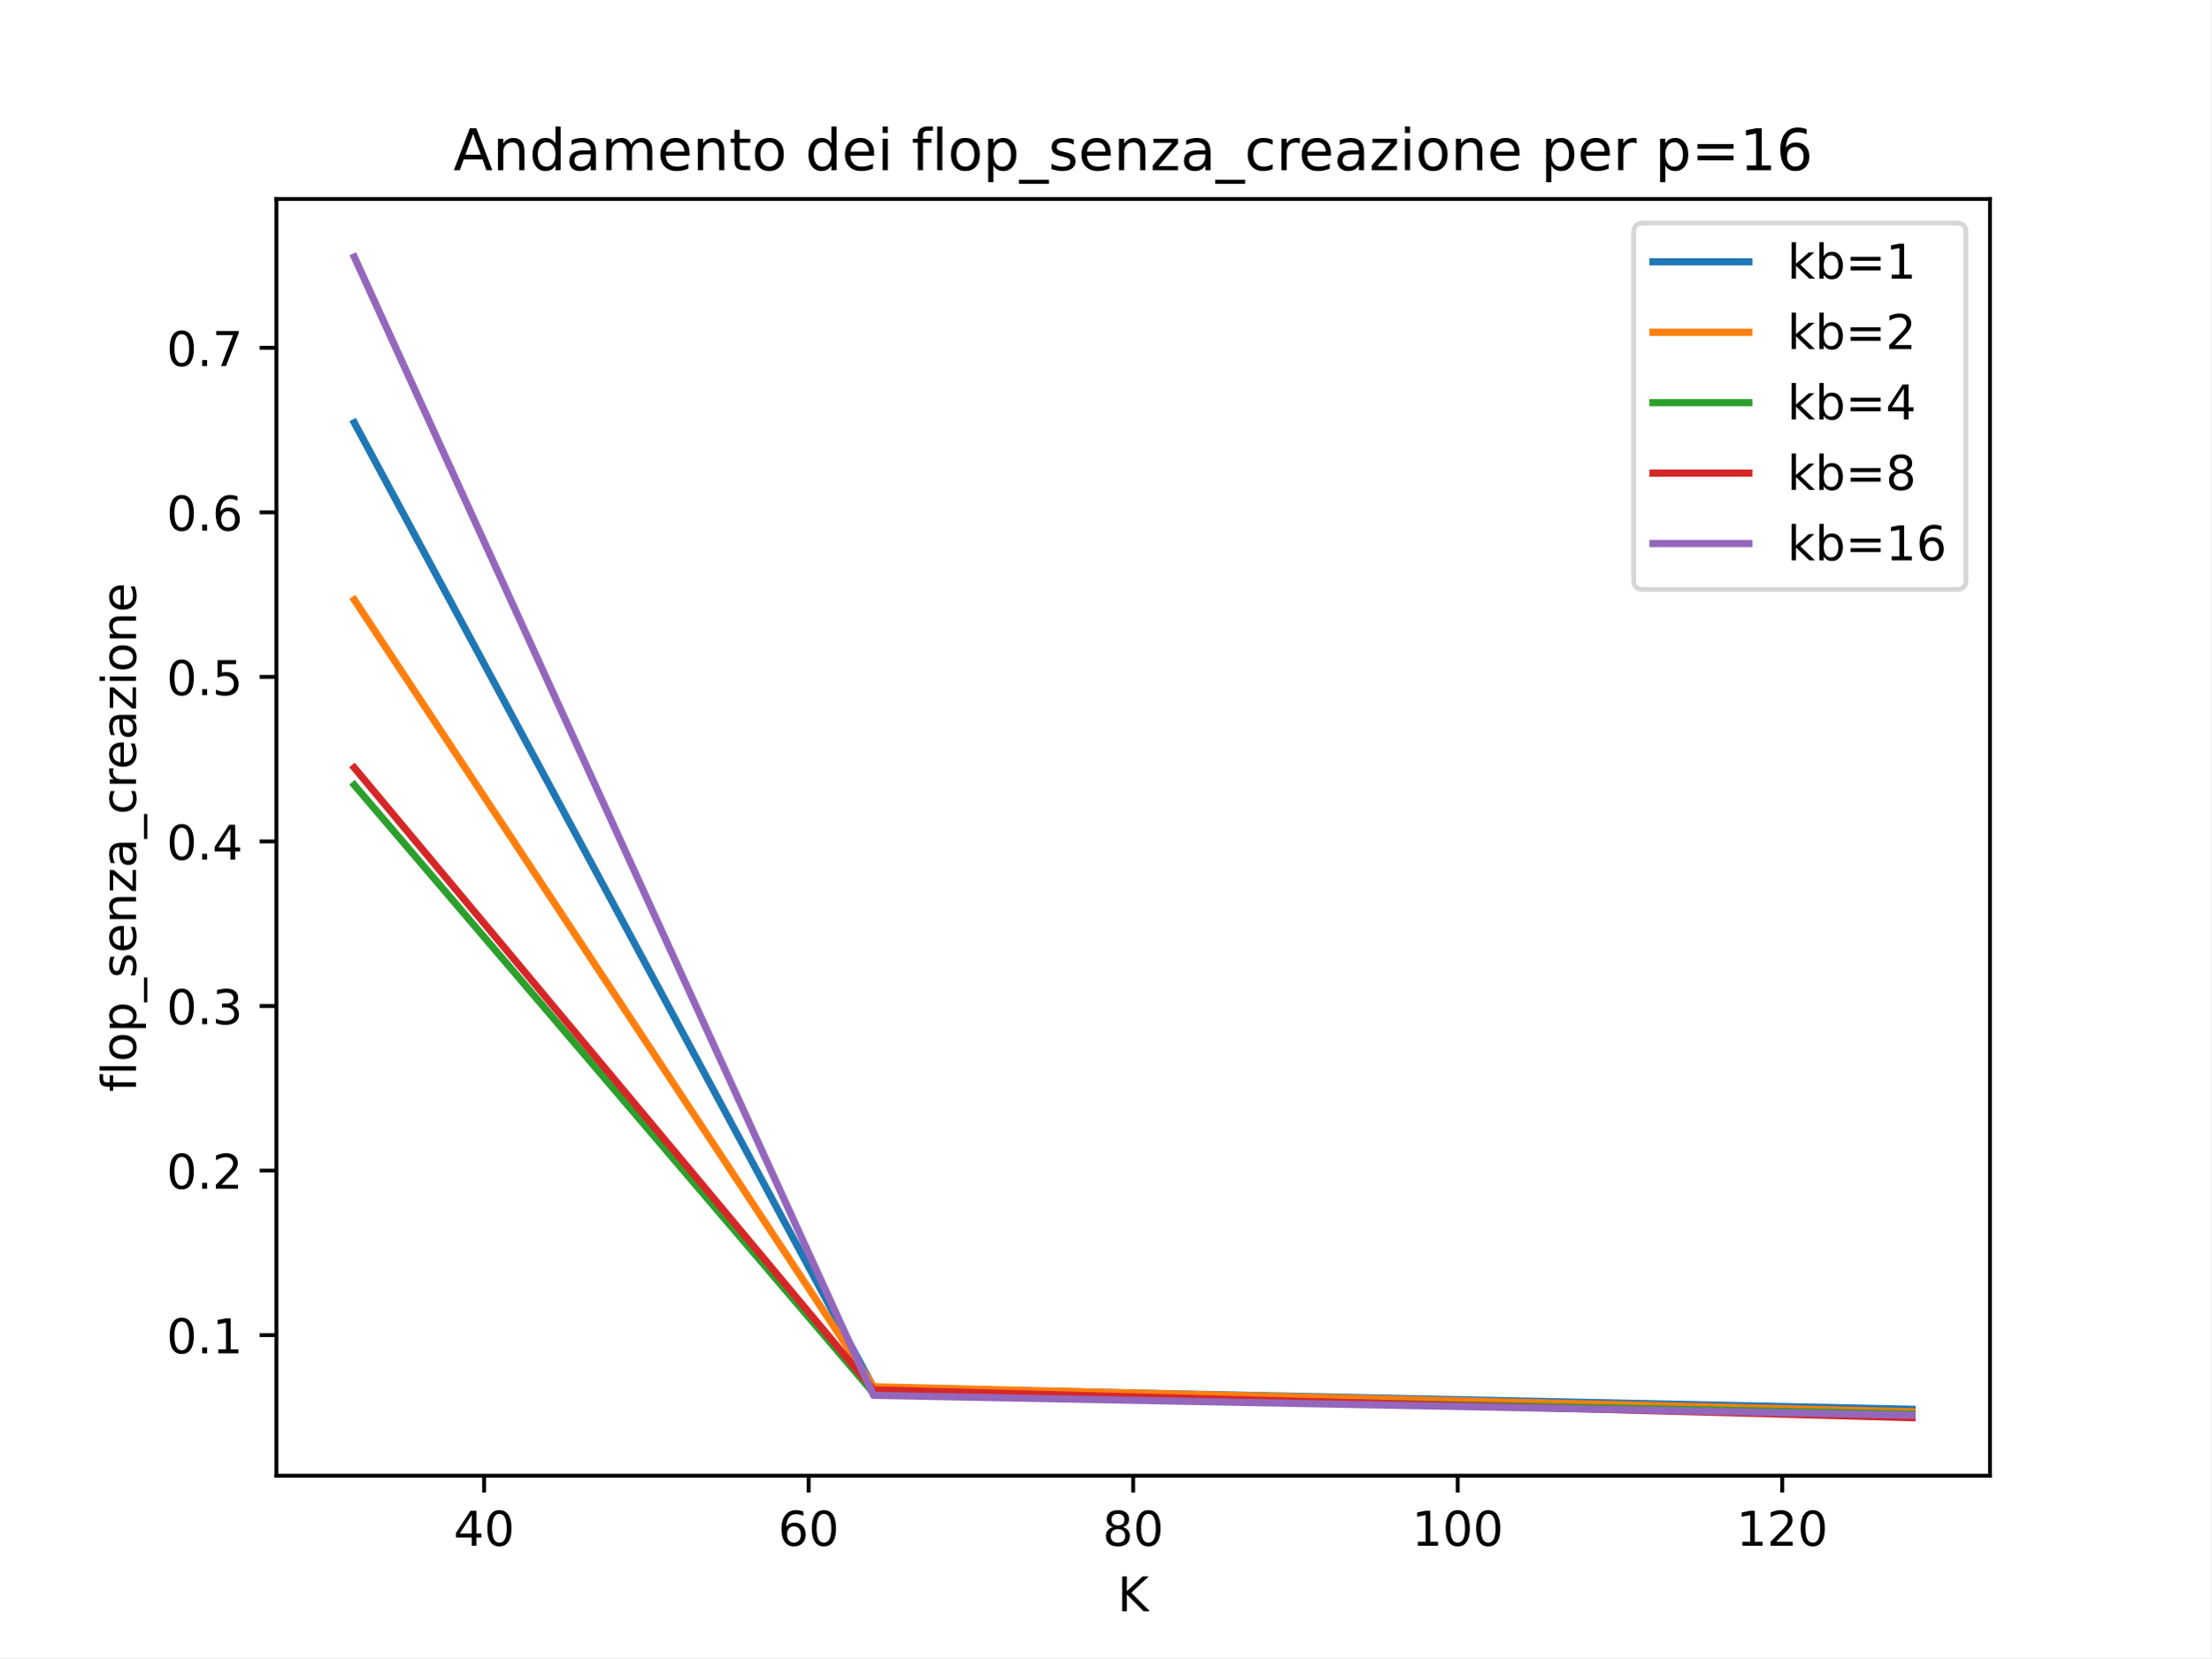
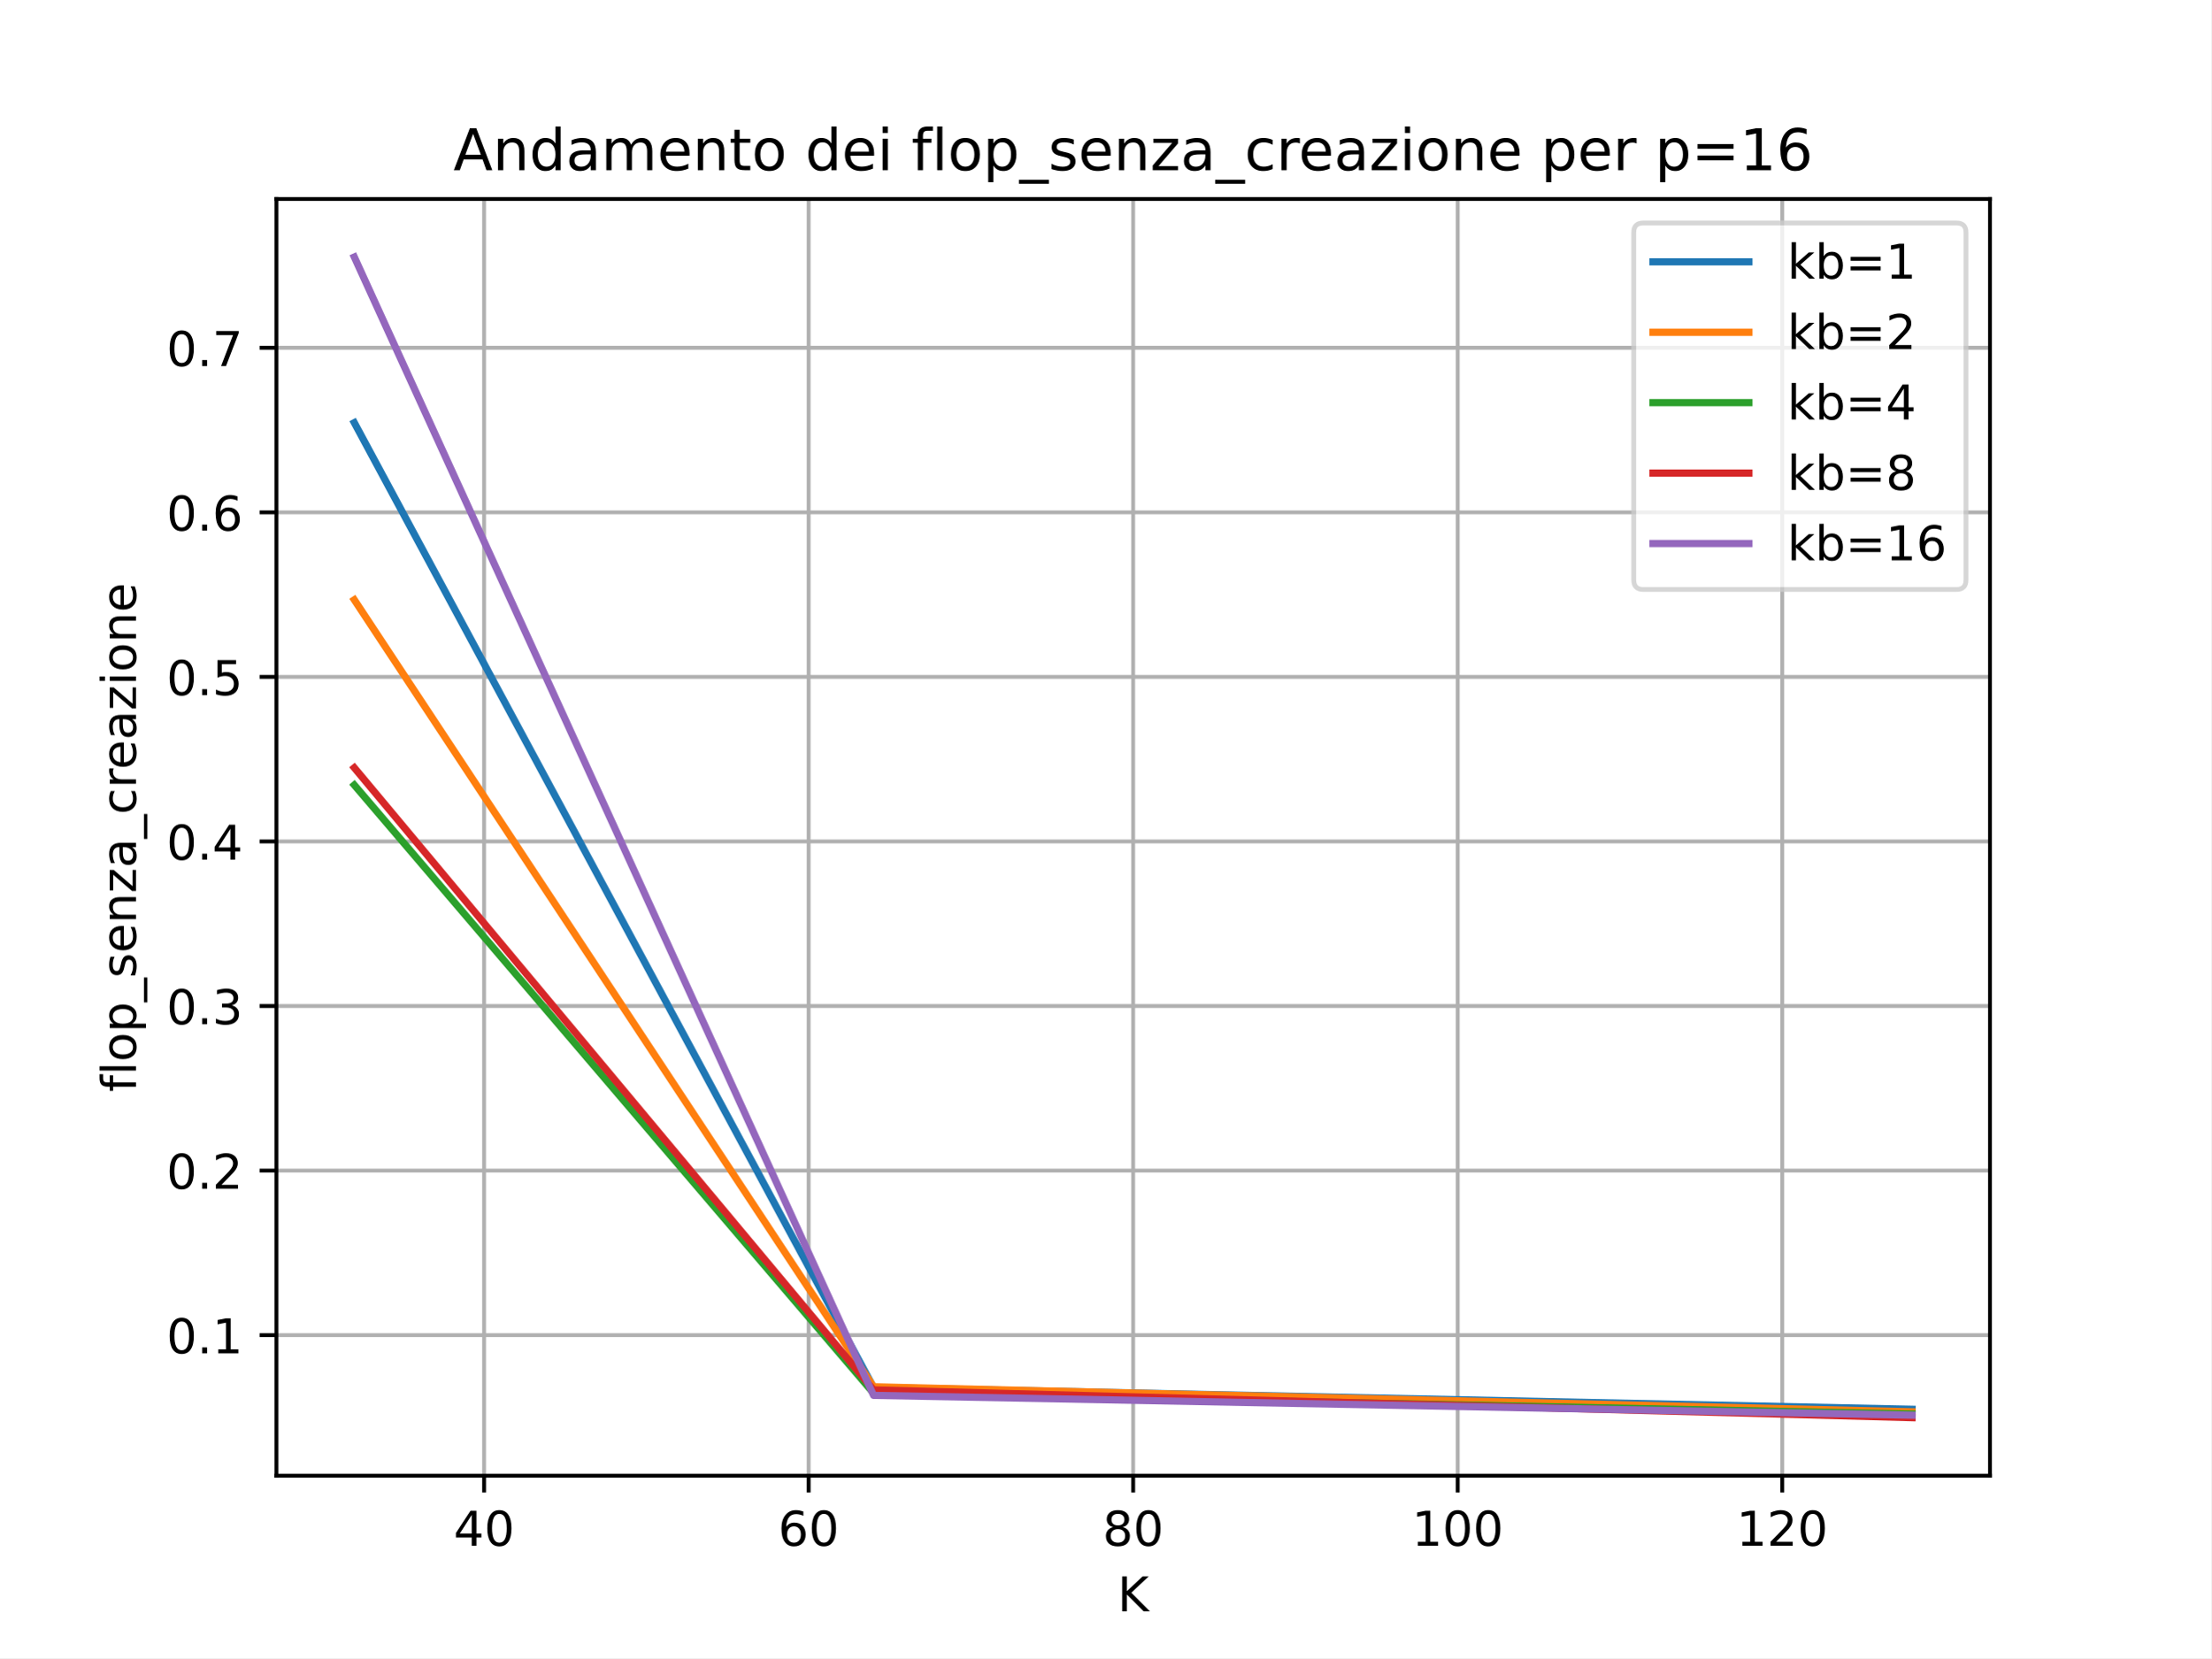
<svg xmlns="http://www.w3.org/2000/svg" xmlns:xlink="http://www.w3.org/1999/xlink" width="460.8pt" height="345.6pt" viewBox="0 0 460.8 345.6" version="1.1">
  <defs>
    <style type="text/css">*{stroke-linejoin: round; stroke-linecap: butt}</style>
  </defs>
  <g id="figure_1">
    <g id="patch_1">
      <path d="M 0 345.6  L 460.8 345.6  L 460.8 0  L 0 0  z " style="fill: #ffffff" />
    </g>
    <g id="axes_1">
      <g id="patch_2">
        <path d="M 57.6 307.584  L 414.72 307.584  L 414.72 41.472  L 57.6 41.472  z " style="fill: #ffffff" />
      </g>
      <g id="matplotlib.axis_1">
        <g id="xtick_1">
          <g id="line2d_1">
+             <path d="M 100.887 307.584  L 100.887 41.472  " clip-path="url(#pfb125073ea)" style="fill: none; stroke: #b0b0b0; stroke-width: 0.8; stroke-linecap: square" />
+           </g>
+           <g id="line2d_2">
            <defs>
-               <path id="m1361445df2" d="M 0 0  L 0 3.5  " style="stroke: #000000; stroke-width: 0.8" />
+               <path id="me8f4efa414" d="M 0 0  L 0 3.5  " style="stroke: #000000; stroke-width: 0.8" />
            </defs>
            <g>
-               <use xlink:href="#m1361445df2" x="100.887" y="307.584" style="stroke: #000000; stroke-width: 0.8" />
+               <use xlink:href="#me8f4efa414" x="100.887" y="307.584" style="stroke: #000000; stroke-width: 0.8" />
            </g>
          </g>
          <g id="text_1">
            <g transform="translate(94.52477 322.1824) scale(0.1 -0.1)">
              <defs>
                <path id="DejaVuSans-34" d="M 2419 4116  L 825 1625  L 2419 1625  L 2419 4116  z M 2253 4666  L 3047 4666  L 3047 1625  L 3713 1625  L 3713 1100  L 3047 1100  L 3047 0  L 2419 0  L 2419 1100  L 313 1100  L 313 1709  L 2253 4666  z " transform="scale(0.015625)" />
                <path id="DejaVuSans-30" d="M 2034 4250  Q 1547 4250 1301 3770  Q 1056 3291 1056 2328  Q 1056 1369 1301 889  Q 1547 409 2034 409  Q 2525 409 2770 889  Q 3016 1369 3016 2328  Q 3016 3291 2770 3770  Q 2525 4250 2034 4250  z M 2034 4750  Q 2819 4750 3233 4129  Q 3647 3509 3647 2328  Q 3647 1150 3233 529  Q 2819 -91 2034 -91  Q 1250 -91 836 529  Q 422 1150 422 2328  Q 422 3509 836 4129  Q 1250 4750 2034 4750  z " transform="scale(0.015625)" />
              </defs>
              <use xlink:href="#DejaVuSans-34" />
              <use xlink:href="#DejaVuSans-30" x="63.623" />
            </g>
          </g>
        </g>
        <g id="xtick_2">
-           <g id="line2d_2">
-             <g>
-               <use xlink:href="#m1361445df2" x="168.524" y="307.584" style="stroke: #000000; stroke-width: 0.8" />
+           <g id="line2d_3">
+             <path d="M 168.524 307.584  L 168.524 41.472  " clip-path="url(#pfb125073ea)" style="fill: none; stroke: #b0b0b0; stroke-width: 0.8; stroke-linecap: square" />
+           </g>
+           <g id="line2d_4">
+             <g>
+               <use xlink:href="#me8f4efa414" x="168.524" y="307.584" style="stroke: #000000; stroke-width: 0.8" />
            </g>
          </g>
          <g id="text_2">
            <g transform="translate(162.1611 322.1824) scale(0.1 -0.1)">
              <defs>
                <path id="DejaVuSans-36" d="M 2113 2584  Q 1688 2584 1439 2293  Q 1191 2003 1191 1497  Q 1191 994 1439 701  Q 1688 409 2113 409  Q 2538 409 2786 701  Q 3034 994 3034 1497  Q 3034 2003 2786 2293  Q 2538 2584 2113 2584  z M 3366 4563  L 3366 3988  Q 3128 4100 2886 4159  Q 2644 4219 2406 4219  Q 1781 4219 1451 3797  Q 1122 3375 1075 2522  Q 1259 2794 1537 2939  Q 1816 3084 2150 3084  Q 2853 3084 3261 2657  Q 3669 2231 3669 1497  Q 3669 778 3244 343  Q 2819 -91 2113 -91  Q 1303 -91 875 529  Q 447 1150 447 2328  Q 447 3434 972 4092  Q 1497 4750 2381 4750  Q 2619 4750 2861 4703  Q 3103 4656 3366 4563  z " transform="scale(0.015625)" />
              </defs>
              <use xlink:href="#DejaVuSans-36" />
              <use xlink:href="#DejaVuSans-30" x="63.623" />
            </g>
          </g>
        </g>
        <g id="xtick_3">
-           <g id="line2d_3">
-             <g>
-               <use xlink:href="#m1361445df2" x="236.16" y="307.584" style="stroke: #000000; stroke-width: 0.8" />
+           <g id="line2d_5">
+             <path d="M 236.16 307.584  L 236.16 41.472  " clip-path="url(#pfb125073ea)" style="fill: none; stroke: #b0b0b0; stroke-width: 0.8; stroke-linecap: square" />
+           </g>
+           <g id="line2d_6">
+             <g>
+               <use xlink:href="#me8f4efa414" x="236.16" y="307.584" style="stroke: #000000; stroke-width: 0.8" />
            </g>
          </g>
          <g id="text_3">
            <g transform="translate(229.7975 322.1824) scale(0.1 -0.1)">
              <defs>
                <path id="DejaVuSans-38" d="M 2034 2216  Q 1584 2216 1326 1975  Q 1069 1734 1069 1313  Q 1069 891 1326 650  Q 1584 409 2034 409  Q 2484 409 2743 651  Q 3003 894 3003 1313  Q 3003 1734 2745 1975  Q 2488 2216 2034 2216  z M 1403 2484  Q 997 2584 770 2862  Q 544 3141 544 3541  Q 544 4100 942 4425  Q 1341 4750 2034 4750  Q 2731 4750 3128 4425  Q 3525 4100 3525 3541  Q 3525 3141 3298 2862  Q 3072 2584 2669 2484  Q 3125 2378 3379 2068  Q 3634 1759 3634 1313  Q 3634 634 3220 271  Q 2806 -91 2034 -91  Q 1263 -91 848 271  Q 434 634 434 1313  Q 434 1759 690 2068  Q 947 2378 1403 2484  z M 1172 3481  Q 1172 3119 1398 2916  Q 1625 2713 2034 2713  Q 2441 2713 2670 2916  Q 2900 3119 2900 3481  Q 2900 3844 2670 4047  Q 2441 4250 2034 4250  Q 1625 4250 1398 4047  Q 1172 3844 1172 3481  z " transform="scale(0.015625)" />
              </defs>
              <use xlink:href="#DejaVuSans-38" />
              <use xlink:href="#DejaVuSans-30" x="63.623" />
            </g>
          </g>
        </g>
        <g id="xtick_4">
-           <g id="line2d_4">
-             <g>
-               <use xlink:href="#m1361445df2" x="303.796" y="307.584" style="stroke: #000000; stroke-width: 0.8" />
+           <g id="line2d_7">
+             <path d="M 303.796 307.584  L 303.796 41.472  " clip-path="url(#pfb125073ea)" style="fill: none; stroke: #b0b0b0; stroke-width: 0.8; stroke-linecap: square" />
+           </g>
+           <g id="line2d_8">
+             <g>
+               <use xlink:href="#me8f4efa414" x="303.796" y="307.584" style="stroke: #000000; stroke-width: 0.8" />
            </g>
          </g>
          <g id="text_4">
            <g transform="translate(294.2526 322.1824) scale(0.1 -0.1)">
              <defs>
                <path id="DejaVuSans-31" d="M 794 531  L 1825 531  L 1825 4091  L 703 3866  L 703 4441  L 1819 4666  L 2450 4666  L 2450 531  L 3481 531  L 3481 0  L 794 0  L 794 531  z " transform="scale(0.015625)" />
              </defs>
              <use xlink:href="#DejaVuSans-31" />
              <use xlink:href="#DejaVuSans-30" x="63.623" />
              <use xlink:href="#DejaVuSans-30" x="127.246" />
            </g>
          </g>
        </g>
        <g id="xtick_5">
-           <g id="line2d_5">
-             <g>
-               <use xlink:href="#m1361445df2" x="371.433" y="307.584" style="stroke: #000000; stroke-width: 0.8" />
+           <g id="line2d_9">
+             <path d="M 371.433 307.584  L 371.433 41.472  " clip-path="url(#pfb125073ea)" style="fill: none; stroke: #b0b0b0; stroke-width: 0.8; stroke-linecap: square" />
+           </g>
+           <g id="line2d_10">
+             <g>
+               <use xlink:href="#me8f4efa414" x="371.433" y="307.584" style="stroke: #000000; stroke-width: 0.8" />
            </g>
          </g>
          <g id="text_5">
            <g transform="translate(361.889 322.1824) scale(0.1 -0.1)">
              <defs>
                <path id="DejaVuSans-32" d="M 1228 531  L 3431 531  L 3431 0  L 469 0  L 469 531  Q 828 903 1448 1529  Q 2069 2156 2228 2338  Q 2531 2678 2651 2914  Q 2772 3150 2772 3378  Q 2772 3750 2511 3984  Q 2250 4219 1831 4219  Q 1534 4219 1204 4116  Q 875 4013 500 3803  L 500 4441  Q 881 4594 1212 4672  Q 1544 4750 1819 4750  Q 2544 4750 2975 4387  Q 3406 4025 3406 3419  Q 3406 3131 3298 2873  Q 3191 2616 2906 2266  Q 2828 2175 2409 1742  Q 1991 1309 1228 531  z " transform="scale(0.015625)" />
              </defs>
              <use xlink:href="#DejaVuSans-31" />
              <use xlink:href="#DejaVuSans-32" x="63.623" />
              <use xlink:href="#DejaVuSans-30" x="127.246" />
            </g>
          </g>
        </g>
        <g id="text_6">
          <g transform="translate(232.8811 335.8606) scale(0.1 -0.1)">
            <defs>
              <path id="DejaVuSans-4b" d="M 628 4666  L 1259 4666  L 1259 2694  L 3353 4666  L 4166 4666  L 1850 2491  L 4331 0  L 3500 0  L 1259 2247  L 1259 0  L 628 0  L 628 4666  z " transform="scale(0.015625)" />
            </defs>
            <use xlink:href="#DejaVuSans-4b" />
          </g>
        </g>
      </g>
      <g id="matplotlib.axis_2">
        <g id="ytick_1">
-           <g id="line2d_6">
+           <g id="line2d_11">
+             <path d="M 57.6 278.28  L 414.72 278.28  " clip-path="url(#pfb125073ea)" style="fill: none; stroke: #b0b0b0; stroke-width: 0.8; stroke-linecap: square" />
+           </g>
+           <g id="line2d_12">
            <defs>
-               <path id="m50b02870ab" d="M 0 0  L -3.5 0  " style="stroke: #000000; stroke-width: 0.8" />
+               <path id="m6cf063df65" d="M 0 0  L -3.5 0  " style="stroke: #000000; stroke-width: 0.8" />
            </defs>
            <g>
-               <use xlink:href="#m50b02870ab" x="57.6" y="278.28" style="stroke: #000000; stroke-width: 0.8" />
+               <use xlink:href="#m6cf063df65" x="57.6" y="278.28" style="stroke: #000000; stroke-width: 0.8" />
            </g>
          </g>
          <g id="text_7">
            <g transform="translate(34.69687 282.0788) scale(0.1 -0.1)">
              <defs>
                <path id="DejaVuSans-2e" d="M 684 794  L 1344 794  L 1344 0  L 684 0  L 684 794  z " transform="scale(0.015625)" />
              </defs>
              <use xlink:href="#DejaVuSans-30" />
              <use xlink:href="#DejaVuSans-2e" x="63.623" />
              <use xlink:href="#DejaVuSans-31" x="95.41" />
            </g>
          </g>
        </g>
        <g id="ytick_2">
-           <g id="line2d_7">
-             <g>
-               <use xlink:href="#m50b02870ab" x="57.6" y="243.981" style="stroke: #000000; stroke-width: 0.8" />
+           <g id="line2d_13">
+             <path d="M 57.6 243.981  L 414.72 243.981  " clip-path="url(#pfb125073ea)" style="fill: none; stroke: #b0b0b0; stroke-width: 0.8; stroke-linecap: square" />
+           </g>
+           <g id="line2d_14">
+             <g>
+               <use xlink:href="#m6cf063df65" x="57.6" y="243.981" style="stroke: #000000; stroke-width: 0.8" />
            </g>
          </g>
          <g id="text_8">
            <g transform="translate(34.69687 247.7801) scale(0.1 -0.1)">
              <use xlink:href="#DejaVuSans-30" />
              <use xlink:href="#DejaVuSans-2e" x="63.623" />
              <use xlink:href="#DejaVuSans-32" x="95.41" />
            </g>
          </g>
        </g>
        <g id="ytick_3">
-           <g id="line2d_8">
-             <g>
-               <use xlink:href="#m50b02870ab" x="57.6" y="209.682" style="stroke: #000000; stroke-width: 0.8" />
+           <g id="line2d_15">
+             <path d="M 57.6 209.682  L 414.72 209.682  " clip-path="url(#pfb125073ea)" style="fill: none; stroke: #b0b0b0; stroke-width: 0.8; stroke-linecap: square" />
+           </g>
+           <g id="line2d_16">
+             <g>
+               <use xlink:href="#m6cf063df65" x="57.6" y="209.682" style="stroke: #000000; stroke-width: 0.8" />
            </g>
          </g>
          <g id="text_9">
            <g transform="translate(34.69687 213.4814) scale(0.1 -0.1)">
              <defs>
                <path id="DejaVuSans-33" d="M 2597 2516  Q 3050 2419 3304 2112  Q 3559 1806 3559 1356  Q 3559 666 3084 287  Q 2609 -91 1734 -91  Q 1441 -91 1130 -33  Q 819 25 488 141  L 488 750  Q 750 597 1062 519  Q 1375 441 1716 441  Q 2309 441 2620 675  Q 2931 909 2931 1356  Q 2931 1769 2642 2001  Q 2353 2234 1838 2234  L 1294 2234  L 1294 2753  L 1863 2753  Q 2328 2753 2575 2939  Q 2822 3125 2822 3475  Q 2822 3834 2567 4026  Q 2313 4219 1838 4219  Q 1578 4219 1281 4162  Q 984 4106 628 3988  L 628 4550  Q 988 4650 1302 4700  Q 1616 4750 1894 4750  Q 2613 4750 3031 4423  Q 3450 4097 3450 3541  Q 3450 3153 3228 2886  Q 3006 2619 2597 2516  z " transform="scale(0.015625)" />
              </defs>
              <use xlink:href="#DejaVuSans-30" />
              <use xlink:href="#DejaVuSans-2e" x="63.623" />
              <use xlink:href="#DejaVuSans-33" x="95.41" />
            </g>
          </g>
        </g>
        <g id="ytick_4">
-           <g id="line2d_9">
-             <g>
-               <use xlink:href="#m50b02870ab" x="57.6" y="175.383" style="stroke: #000000; stroke-width: 0.8" />
+           <g id="line2d_17">
+             <path d="M 57.6 175.383  L 414.72 175.383  " clip-path="url(#pfb125073ea)" style="fill: none; stroke: #b0b0b0; stroke-width: 0.8; stroke-linecap: square" />
+           </g>
+           <g id="line2d_18">
+             <g>
+               <use xlink:href="#m6cf063df65" x="57.6" y="175.383" style="stroke: #000000; stroke-width: 0.8" />
            </g>
          </g>
          <g id="text_10">
            <g transform="translate(34.69687 179.1826) scale(0.1 -0.1)">
              <use xlink:href="#DejaVuSans-30" />
              <use xlink:href="#DejaVuSans-2e" x="63.623" />
              <use xlink:href="#DejaVuSans-34" x="95.41" />
            </g>
          </g>
        </g>
        <g id="ytick_5">
-           <g id="line2d_10">
-             <g>
-               <use xlink:href="#m50b02870ab" x="57.6" y="141.085" style="stroke: #000000; stroke-width: 0.8" />
+           <g id="line2d_19">
+             <path d="M 57.6 141.085  L 414.72 141.085  " clip-path="url(#pfb125073ea)" style="fill: none; stroke: #b0b0b0; stroke-width: 0.8; stroke-linecap: square" />
+           </g>
+           <g id="line2d_20">
+             <g>
+               <use xlink:href="#m6cf063df65" x="57.6" y="141.085" style="stroke: #000000; stroke-width: 0.8" />
            </g>
          </g>
          <g id="text_11">
            <g transform="translate(34.69687 144.8839) scale(0.1 -0.1)">
              <defs>
                <path id="DejaVuSans-35" d="M 691 4666  L 3169 4666  L 3169 4134  L 1269 4134  L 1269 2991  Q 1406 3038 1543 3061  Q 1681 3084 1819 3084  Q 2600 3084 3056 2656  Q 3513 2228 3513 1497  Q 3513 744 3044 326  Q 2575 -91 1722 -91  Q 1428 -91 1123 -41  Q 819 9 494 109  L 494 744  Q 775 591 1075 516  Q 1375 441 1709 441  Q 2250 441 2565 725  Q 2881 1009 2881 1497  Q 2881 1984 2565 2268  Q 2250 2553 1709 2553  Q 1456 2553 1204 2497  Q 953 2441 691 2322  L 691 4666  z " transform="scale(0.015625)" />
              </defs>
              <use xlink:href="#DejaVuSans-30" />
              <use xlink:href="#DejaVuSans-2e" x="63.623" />
              <use xlink:href="#DejaVuSans-35" x="95.41" />
            </g>
          </g>
        </g>
        <g id="ytick_6">
-           <g id="line2d_11">
-             <g>
-               <use xlink:href="#m50b02870ab" x="57.6" y="106.786" style="stroke: #000000; stroke-width: 0.8" />
+           <g id="line2d_21">
+             <path d="M 57.6 106.786  L 414.72 106.786  " clip-path="url(#pfb125073ea)" style="fill: none; stroke: #b0b0b0; stroke-width: 0.8; stroke-linecap: square" />
+           </g>
+           <g id="line2d_22">
+             <g>
+               <use xlink:href="#m6cf063df65" x="57.6" y="106.786" style="stroke: #000000; stroke-width: 0.8" />
            </g>
          </g>
          <g id="text_12">
            <g transform="translate(34.69687 110.5851) scale(0.1 -0.1)">
              <use xlink:href="#DejaVuSans-30" />
              <use xlink:href="#DejaVuSans-2e" x="63.623" />
              <use xlink:href="#DejaVuSans-36" x="95.41" />
            </g>
          </g>
        </g>
        <g id="ytick_7">
-           <g id="line2d_12">
-             <g>
-               <use xlink:href="#m50b02870ab" x="57.6" y="72.487" style="stroke: #000000; stroke-width: 0.8" />
+           <g id="line2d_23">
+             <path d="M 57.6 72.487  L 414.72 72.487  " clip-path="url(#pfb125073ea)" style="fill: none; stroke: #b0b0b0; stroke-width: 0.8; stroke-linecap: square" />
+           </g>
+           <g id="line2d_24">
+             <g>
+               <use xlink:href="#m6cf063df65" x="57.6" y="72.487" style="stroke: #000000; stroke-width: 0.8" />
            </g>
          </g>
          <g id="text_13">
            <g transform="translate(34.69687 76.2864) scale(0.1 -0.1)">
              <defs>
                <path id="DejaVuSans-37" d="M 525 4666  L 3525 4666  L 3525 4397  L 1831 0  L 1172 0  L 2766 4134  L 525 4134  L 525 4666  z " transform="scale(0.015625)" />
              </defs>
              <use xlink:href="#DejaVuSans-30" />
              <use xlink:href="#DejaVuSans-2e" x="63.623" />
              <use xlink:href="#DejaVuSans-37" x="95.41" />
            </g>
          </g>
        </g>
        <g id="text_14">
          <g transform="translate(28.33906 227.5999) rotate(-90) scale(0.1 -0.1)">
            <defs>
              <path id="DejaVuSans-66" d="M 2375 4863  L 2375 4384  L 1825 4384  Q 1516 4384 1395 4259  Q 1275 4134 1275 3809  L 1275 3500  L 2222 3500  L 2222 3053  L 1275 3053  L 1275 0  L 697 0  L 697 3053  L 147 3053  L 147 3500  L 697 3500  L 697 3744  Q 697 4328 969 4595  Q 1241 4863 1831 4863  L 2375 4863  z " transform="scale(0.015625)" />
              <path id="DejaVuSans-6c" d="M 603 4863  L 1178 4863  L 1178 0  L 603 0  L 603 4863  z " transform="scale(0.015625)" />
              <path id="DejaVuSans-6f" d="M 1959 3097  Q 1497 3097 1228 2736  Q 959 2375 959 1747  Q 959 1119 1226 758  Q 1494 397 1959 397  Q 2419 397 2687 759  Q 2956 1122 2956 1747  Q 2956 2369 2687 2733  Q 2419 3097 1959 3097  z M 1959 3584  Q 2709 3584 3137 3096  Q 3566 2609 3566 1747  Q 3566 888 3137 398  Q 2709 -91 1959 -91  Q 1206 -91 779 398  Q 353 888 353 1747  Q 353 2609 779 3096  Q 1206 3584 1959 3584  z " transform="scale(0.015625)" />
              <path id="DejaVuSans-70" d="M 1159 525  L 1159 -1331  L 581 -1331  L 581 3500  L 1159 3500  L 1159 2969  Q 1341 3281 1617 3432  Q 1894 3584 2278 3584  Q 2916 3584 3314 3078  Q 3713 2572 3713 1747  Q 3713 922 3314 415  Q 2916 -91 2278 -91  Q 1894 -91 1617 61  Q 1341 213 1159 525  z M 3116 1747  Q 3116 2381 2855 2742  Q 2594 3103 2138 3103  Q 1681 3103 1420 2742  Q 1159 2381 1159 1747  Q 1159 1113 1420 752  Q 1681 391 2138 391  Q 2594 391 2855 752  Q 3116 1113 3116 1747  z " transform="scale(0.015625)" />
              <path id="DejaVuSans-5f" d="M 3263 -1063  L 3263 -1509  L -63 -1509  L -63 -1063  L 3263 -1063  z " transform="scale(0.015625)" />
              <path id="DejaVuSans-73" d="M 2834 3397  L 2834 2853  Q 2591 2978 2328 3040  Q 2066 3103 1784 3103  Q 1356 3103 1142 2972  Q 928 2841 928 2578  Q 928 2378 1081 2264  Q 1234 2150 1697 2047  L 1894 2003  Q 2506 1872 2764 1633  Q 3022 1394 3022 966  Q 3022 478 2636 193  Q 2250 -91 1575 -91  Q 1294 -91 989 -36  Q 684 19 347 128  L 347 722  Q 666 556 975 473  Q 1284 391 1588 391  Q 1994 391 2212 530  Q 2431 669 2431 922  Q 2431 1156 2273 1281  Q 2116 1406 1581 1522  L 1381 1569  Q 847 1681 609 1914  Q 372 2147 372 2553  Q 372 3047 722 3315  Q 1072 3584 1716 3584  Q 2034 3584 2315 3537  Q 2597 3491 2834 3397  z " transform="scale(0.015625)" />
              <path id="DejaVuSans-65" d="M 3597 1894  L 3597 1613  L 953 1613  Q 991 1019 1311 708  Q 1631 397 2203 397  Q 2534 397 2845 478  Q 3156 559 3463 722  L 3463 178  Q 3153 47 2828 -22  Q 2503 -91 2169 -91  Q 1331 -91 842 396  Q 353 884 353 1716  Q 353 2575 817 3079  Q 1281 3584 2069 3584  Q 2775 3584 3186 3129  Q 3597 2675 3597 1894  z M 3022 2063  Q 3016 2534 2758 2815  Q 2500 3097 2075 3097  Q 1594 3097 1305 2825  Q 1016 2553 972 2059  L 3022 2063  z " transform="scale(0.015625)" />
              <path id="DejaVuSans-6e" d="M 3513 2113  L 3513 0  L 2938 0  L 2938 2094  Q 2938 2591 2744 2837  Q 2550 3084 2163 3084  Q 1697 3084 1428 2787  Q 1159 2491 1159 1978  L 1159 0  L 581 0  L 581 3500  L 1159 3500  L 1159 2956  Q 1366 3272 1645 3428  Q 1925 3584 2291 3584  Q 2894 3584 3203 3211  Q 3513 2838 3513 2113  z " transform="scale(0.015625)" />
              <path id="DejaVuSans-7a" d="M 353 3500  L 3084 3500  L 3084 2975  L 922 459  L 3084 459  L 3084 0  L 275 0  L 275 525  L 2438 3041  L 353 3041  L 353 3500  z " transform="scale(0.015625)" />
              <path id="DejaVuSans-61" d="M 2194 1759  Q 1497 1759 1228 1600  Q 959 1441 959 1056  Q 959 750 1161 570  Q 1363 391 1709 391  Q 2188 391 2477 730  Q 2766 1069 2766 1631  L 2766 1759  L 2194 1759  z M 3341 1997  L 3341 0  L 2766 0  L 2766 531  Q 2569 213 2275 61  Q 1981 -91 1556 -91  Q 1019 -91 701 211  Q 384 513 384 1019  Q 384 1609 779 1909  Q 1175 2209 1959 2209  L 2766 2209  L 2766 2266  Q 2766 2663 2505 2880  Q 2244 3097 1772 3097  Q 1472 3097 1187 3025  Q 903 2953 641 2809  L 641 3341  Q 956 3463 1253 3523  Q 1550 3584 1831 3584  Q 2591 3584 2966 3190  Q 3341 2797 3341 1997  z " transform="scale(0.015625)" />
              <path id="DejaVuSans-63" d="M 3122 3366  L 3122 2828  Q 2878 2963 2633 3030  Q 2388 3097 2138 3097  Q 1578 3097 1268 2742  Q 959 2388 959 1747  Q 959 1106 1268 751  Q 1578 397 2138 397  Q 2388 397 2633 464  Q 2878 531 3122 666  L 3122 134  Q 2881 22 2623 -34  Q 2366 -91 2075 -91  Q 1284 -91 818 406  Q 353 903 353 1747  Q 353 2603 823 3093  Q 1294 3584 2113 3584  Q 2378 3584 2631 3529  Q 2884 3475 3122 3366  z " transform="scale(0.015625)" />
              <path id="DejaVuSans-72" d="M 2631 2963  Q 2534 3019 2420 3045  Q 2306 3072 2169 3072  Q 1681 3072 1420 2755  Q 1159 2438 1159 1844  L 1159 0  L 581 0  L 581 3500  L 1159 3500  L 1159 2956  Q 1341 3275 1631 3429  Q 1922 3584 2338 3584  Q 2397 3584 2469 3576  Q 2541 3569 2628 3553  L 2631 2963  z " transform="scale(0.015625)" />
              <path id="DejaVuSans-69" d="M 603 3500  L 1178 3500  L 1178 0  L 603 0  L 603 3500  z M 603 4863  L 1178 4863  L 1178 4134  L 603 4134  L 603 4863  z " transform="scale(0.015625)" />
            </defs>
            <use xlink:href="#DejaVuSans-66" />
            <use xlink:href="#DejaVuSans-6c" x="35.205" />
            <use xlink:href="#DejaVuSans-6f" x="62.988" />
            <use xlink:href="#DejaVuSans-70" x="124.17" />
            <use xlink:href="#DejaVuSans-5f" x="187.646" />
            <use xlink:href="#DejaVuSans-73" x="237.646" />
            <use xlink:href="#DejaVuSans-65" x="289.746" />
            <use xlink:href="#DejaVuSans-6e" x="351.27" />
            <use xlink:href="#DejaVuSans-7a" x="414.648" />
            <use xlink:href="#DejaVuSans-61" x="467.139" />
            <use xlink:href="#DejaVuSans-5f" x="528.418" />
            <use xlink:href="#DejaVuSans-63" x="578.418" />
            <use xlink:href="#DejaVuSans-72" x="633.398" />
            <use xlink:href="#DejaVuSans-65" x="672.262" />
            <use xlink:href="#DejaVuSans-61" x="733.785" />
            <use xlink:href="#DejaVuSans-7a" x="795.064" />
            <use xlink:href="#DejaVuSans-69" x="847.555" />
            <use xlink:href="#DejaVuSans-6f" x="875.338" />
            <use xlink:href="#DejaVuSans-6e" x="936.52" />
            <use xlink:href="#DejaVuSans-65" x="999.898" />
          </g>
        </g>
      </g>
-       <g id="line2d_13">
-         <path d="M 73.833 88.097  L 182.051 289.202  L 398.487 293.734  " clip-path="url(#pe662cb3108)" style="fill: none; stroke: #1f77b4; stroke-width: 1.5; stroke-linecap: square" />
-       </g>
-       <g id="line2d_14">
-         <path d="M 73.833 125.014  L 182.051 289.047  L 398.487 294.27  " clip-path="url(#pe662cb3108)" style="fill: none; stroke: #ff7f0e; stroke-width: 1.5; stroke-linecap: square" />
-       </g>
-       <g id="line2d_15">
-         <path d="M 73.833 163.62  L 182.051 290.382  L 398.487 294.732  " clip-path="url(#pe662cb3108)" style="fill: none; stroke: #2ca02c; stroke-width: 1.5; stroke-linecap: square" />
-       </g>
-       <g id="line2d_16">
-         <path d="M 73.833 160.023  L 182.051 289.703  L 398.487 295.488  " clip-path="url(#pe662cb3108)" style="fill: none; stroke: #d62728; stroke-width: 1.5; stroke-linecap: square" />
-       </g>
-       <g id="line2d_17">
-         <path d="M 73.833 53.568  L 182.051 290.841  L 398.487 294.975  " clip-path="url(#pe662cb3108)" style="fill: none; stroke: #9467bd; stroke-width: 1.5; stroke-linecap: square" />
+       <g id="line2d_25">
+         <path d="M 73.833 88.097  L 182.051 289.202  L 398.487 293.734  " clip-path="url(#pfb125073ea)" style="fill: none; stroke: #1f77b4; stroke-width: 1.5; stroke-linecap: square" />
+       </g>
+       <g id="line2d_26">
+         <path d="M 73.833 125.014  L 182.051 289.047  L 398.487 294.27  " clip-path="url(#pfb125073ea)" style="fill: none; stroke: #ff7f0e; stroke-width: 1.5; stroke-linecap: square" />
+       </g>
+       <g id="line2d_27">
+         <path d="M 73.833 163.62  L 182.051 290.382  L 398.487 294.732  " clip-path="url(#pfb125073ea)" style="fill: none; stroke: #2ca02c; stroke-width: 1.5; stroke-linecap: square" />
+       </g>
+       <g id="line2d_28">
+         <path d="M 73.833 160.023  L 182.051 289.703  L 398.487 295.488  " clip-path="url(#pfb125073ea)" style="fill: none; stroke: #d62728; stroke-width: 1.5; stroke-linecap: square" />
+       </g>
+       <g id="line2d_29">
+         <path d="M 73.833 53.568  L 182.051 290.841  L 398.487 294.975  " clip-path="url(#pfb125073ea)" style="fill: none; stroke: #9467bd; stroke-width: 1.5; stroke-linecap: square" />
      </g>
      <g id="patch_3">
        <path d="M 57.6 307.584  L 57.6 41.472  " style="fill: none; stroke: #000000; stroke-width: 0.8; stroke-linejoin: miter; stroke-linecap: square" />
      </g>
      <g id="patch_4">
        <path d="M 414.72 307.584  L 414.72 41.472  " style="fill: none; stroke: #000000; stroke-width: 0.8; stroke-linejoin: miter; stroke-linecap: square" />
      </g>
      <g id="patch_5">
        <path d="M 57.6 307.584  L 414.72 307.584  " style="fill: none; stroke: #000000; stroke-width: 0.8; stroke-linejoin: miter; stroke-linecap: square" />
      </g>
      <g id="patch_6">
        <path d="M 57.6 41.472  L 414.72 41.472  " style="fill: none; stroke: #000000; stroke-width: 0.8; stroke-linejoin: miter; stroke-linecap: square" />
      </g>
      <g id="text_15">
        <g transform="translate(94.48406 35.472) scale(0.12 -0.12)">
          <defs>
            <path id="DejaVuSans-41" d="M 2188 4044  L 1331 1722  L 3047 1722  L 2188 4044  z M 1831 4666  L 2547 4666  L 4325 0  L 3669 0  L 3244 1197  L 1141 1197  L 716 0  L 50 0  L 1831 4666  z " transform="scale(0.015625)" />
            <path id="DejaVuSans-64" d="M 2906 2969  L 2906 4863  L 3481 4863  L 3481 0  L 2906 0  L 2906 525  Q 2725 213 2448 61  Q 2172 -91 1784 -91  Q 1150 -91 751 415  Q 353 922 353 1747  Q 353 2572 751 3078  Q 1150 3584 1784 3584  Q 2172 3584 2448 3432  Q 2725 3281 2906 2969  z M 947 1747  Q 947 1113 1208 752  Q 1469 391 1925 391  Q 2381 391 2643 752  Q 2906 1113 2906 1747  Q 2906 2381 2643 2742  Q 2381 3103 1925 3103  Q 1469 3103 1208 2742  Q 947 2381 947 1747  z " transform="scale(0.015625)" />
            <path id="DejaVuSans-6d" d="M 3328 2828  Q 3544 3216 3844 3400  Q 4144 3584 4550 3584  Q 5097 3584 5394 3201  Q 5691 2819 5691 2113  L 5691 0  L 5113 0  L 5113 2094  Q 5113 2597 4934 2840  Q 4756 3084 4391 3084  Q 3944 3084 3684 2787  Q 3425 2491 3425 1978  L 3425 0  L 2847 0  L 2847 2094  Q 2847 2600 2669 2842  Q 2491 3084 2119 3084  Q 1678 3084 1418 2786  Q 1159 2488 1159 1978  L 1159 0  L 581 0  L 581 3500  L 1159 3500  L 1159 2956  Q 1356 3278 1631 3431  Q 1906 3584 2284 3584  Q 2666 3584 2933 3390  Q 3200 3197 3328 2828  z " transform="scale(0.015625)" />
            <path id="DejaVuSans-74" d="M 1172 4494  L 1172 3500  L 2356 3500  L 2356 3053  L 1172 3053  L 1172 1153  Q 1172 725 1289 603  Q 1406 481 1766 481  L 2356 481  L 2356 0  L 1766 0  Q 1100 0 847 248  Q 594 497 594 1153  L 594 3053  L 172 3053  L 172 3500  L 594 3500  L 594 4494  L 1172 4494  z " transform="scale(0.015625)" />
            <path id="DejaVuSans-20" transform="scale(0.015625)" />
            <path id="DejaVuSans-3d" d="M 678 2906  L 4684 2906  L 4684 2381  L 678 2381  L 678 2906  z M 678 1631  L 4684 1631  L 4684 1100  L 678 1100  L 678 1631  z " transform="scale(0.015625)" />
          </defs>
          <use xlink:href="#DejaVuSans-41" />
          <use xlink:href="#DejaVuSans-6e" x="68.408" />
          <use xlink:href="#DejaVuSans-64" x="131.787" />
          <use xlink:href="#DejaVuSans-61" x="195.264" />
          <use xlink:href="#DejaVuSans-6d" x="256.543" />
          <use xlink:href="#DejaVuSans-65" x="353.955" />
          <use xlink:href="#DejaVuSans-6e" x="415.479" />
          <use xlink:href="#DejaVuSans-74" x="478.857" />
          <use xlink:href="#DejaVuSans-6f" x="518.066" />
          <use xlink:href="#DejaVuSans-20" x="579.248" />
          <use xlink:href="#DejaVuSans-64" x="611.035" />
          <use xlink:href="#DejaVuSans-65" x="674.512" />
          <use xlink:href="#DejaVuSans-69" x="736.035" />
          <use xlink:href="#DejaVuSans-20" x="763.818" />
          <use xlink:href="#DejaVuSans-66" x="795.605" />
          <use xlink:href="#DejaVuSans-6c" x="830.811" />
          <use xlink:href="#DejaVuSans-6f" x="858.594" />
          <use xlink:href="#DejaVuSans-70" x="919.775" />
          <use xlink:href="#DejaVuSans-5f" x="983.252" />
          <use xlink:href="#DejaVuSans-73" x="1033.252" />
          <use xlink:href="#DejaVuSans-65" x="1085.352" />
          <use xlink:href="#DejaVuSans-6e" x="1146.875" />
          <use xlink:href="#DejaVuSans-7a" x="1210.254" />
          <use xlink:href="#DejaVuSans-61" x="1262.744" />
          <use xlink:href="#DejaVuSans-5f" x="1324.023" />
          <use xlink:href="#DejaVuSans-63" x="1374.023" />
          <use xlink:href="#DejaVuSans-72" x="1429.004" />
          <use xlink:href="#DejaVuSans-65" x="1467.867" />
          <use xlink:href="#DejaVuSans-61" x="1529.391" />
          <use xlink:href="#DejaVuSans-7a" x="1590.67" />
          <use xlink:href="#DejaVuSans-69" x="1643.16" />
          <use xlink:href="#DejaVuSans-6f" x="1670.943" />
          <use xlink:href="#DejaVuSans-6e" x="1732.125" />
          <use xlink:href="#DejaVuSans-65" x="1795.504" />
          <use xlink:href="#DejaVuSans-20" x="1857.027" />
          <use xlink:href="#DejaVuSans-70" x="1888.814" />
          <use xlink:href="#DejaVuSans-65" x="1952.291" />
          <use xlink:href="#DejaVuSans-72" x="2013.814" />
          <use xlink:href="#DejaVuSans-20" x="2054.928" />
          <use xlink:href="#DejaVuSans-70" x="2086.715" />
          <use xlink:href="#DejaVuSans-3d" x="2150.191" />
          <use xlink:href="#DejaVuSans-31" x="2233.98" />
          <use xlink:href="#DejaVuSans-36" x="2297.604" />
        </g>
      </g>
      <g id="legend_1">
        <g id="patch_7">
          <path d="M 342.476 122.863  L 407.72 122.863  Q 409.72 122.863 409.72 120.863  L 409.72 48.472  Q 409.72 46.472 407.72 46.472  L 342.476 46.472  Q 340.476 46.472 340.476 48.472  L 340.476 120.863  Q 340.476 122.863 342.476 122.863  z " style="fill: #ffffff; opacity: 0.8; stroke: #cccccc; stroke-linejoin: miter" />
        </g>
-         <g id="line2d_18">
+         <g id="line2d_30">
          <path d="M 344.476 54.57  L 354.476 54.57  L 364.476 54.57  " style="fill: none; stroke: #1f77b4; stroke-width: 1.5; stroke-linecap: square" />
        </g>
        <g id="text_16">
          <g transform="translate(372.4762 58.07044) scale(0.1 -0.1)">
            <defs>
              <path id="DejaVuSans-6b" d="M 581 4863  L 1159 4863  L 1159 1991  L 2875 3500  L 3609 3500  L 1753 1863  L 3688 0  L 2938 0  L 1159 1709  L 1159 0  L 581 0  L 581 4863  z " transform="scale(0.015625)" />
              <path id="DejaVuSans-62" d="M 3116 1747  Q 3116 2381 2855 2742  Q 2594 3103 2138 3103  Q 1681 3103 1420 2742  Q 1159 2381 1159 1747  Q 1159 1113 1420 752  Q 1681 391 2138 391  Q 2594 391 2855 752  Q 3116 1113 3116 1747  z M 1159 2969  Q 1341 3281 1617 3432  Q 1894 3584 2278 3584  Q 2916 3584 3314 3078  Q 3713 2572 3713 1747  Q 3713 922 3314 415  Q 2916 -91 2278 -91  Q 1894 -91 1617 61  Q 1341 213 1159 525  L 1159 0  L 581 0  L 581 4863  L 1159 4863  L 1159 2969  z " transform="scale(0.015625)" />
            </defs>
            <use xlink:href="#DejaVuSans-6b" />
            <use xlink:href="#DejaVuSans-62" x="57.91" />
            <use xlink:href="#DejaVuSans-3d" x="121.387" />
            <use xlink:href="#DejaVuSans-31" x="205.176" />
          </g>
        </g>
-         <g id="line2d_19">
+         <g id="line2d_31">
          <path d="M 344.476 69.249  L 354.476 69.249  L 364.476 69.249  " style="fill: none; stroke: #ff7f0e; stroke-width: 1.5; stroke-linecap: square" />
        </g>
        <g id="text_17">
          <g transform="translate(372.4762 72.74856) scale(0.1 -0.1)">
            <use xlink:href="#DejaVuSans-6b" />
            <use xlink:href="#DejaVuSans-62" x="57.91" />
            <use xlink:href="#DejaVuSans-3d" x="121.387" />
            <use xlink:href="#DejaVuSans-32" x="205.176" />
          </g>
        </g>
-         <g id="line2d_20">
+         <g id="line2d_32">
          <path d="M 344.476 83.927  L 354.476 83.927  L 364.476 83.927  " style="fill: none; stroke: #2ca02c; stroke-width: 1.5; stroke-linecap: square" />
        </g>
        <g id="text_18">
          <g transform="translate(372.4762 87.42669) scale(0.1 -0.1)">
            <use xlink:href="#DejaVuSans-6b" />
            <use xlink:href="#DejaVuSans-62" x="57.91" />
            <use xlink:href="#DejaVuSans-3d" x="121.387" />
            <use xlink:href="#DejaVuSans-34" x="205.176" />
          </g>
        </g>
-         <g id="line2d_21">
+         <g id="line2d_33">
          <path d="M 344.476 98.605  L 354.476 98.605  L 364.476 98.605  " style="fill: none; stroke: #d62728; stroke-width: 1.5; stroke-linecap: square" />
        </g>
        <g id="text_19">
          <g transform="translate(372.4762 102.1048) scale(0.1 -0.1)">
            <use xlink:href="#DejaVuSans-6b" />
            <use xlink:href="#DejaVuSans-62" x="57.91" />
            <use xlink:href="#DejaVuSans-3d" x="121.387" />
            <use xlink:href="#DejaVuSans-38" x="205.176" />
          </g>
        </g>
-         <g id="line2d_22">
+         <g id="line2d_34">
          <path d="M 344.476 113.283  L 354.476 113.283  L 364.476 113.283  " style="fill: none; stroke: #9467bd; stroke-width: 1.5; stroke-linecap: square" />
        </g>
        <g id="text_20">
          <g transform="translate(372.4762 116.7829) scale(0.1 -0.1)">
            <use xlink:href="#DejaVuSans-6b" />
            <use xlink:href="#DejaVuSans-62" x="57.91" />
            <use xlink:href="#DejaVuSans-3d" x="121.387" />
            <use xlink:href="#DejaVuSans-31" x="205.176" />
            <use xlink:href="#DejaVuSans-36" x="268.799" />
          </g>
        </g>
      </g>
    </g>
  </g>
  <defs>
-     <clipPath id="pe662cb3108">
+     <clipPath id="pfb125073ea">
      <rect x="57.6" y="41.472" width="357.12" height="266.112" />
    </clipPath>
  </defs>
</svg>
